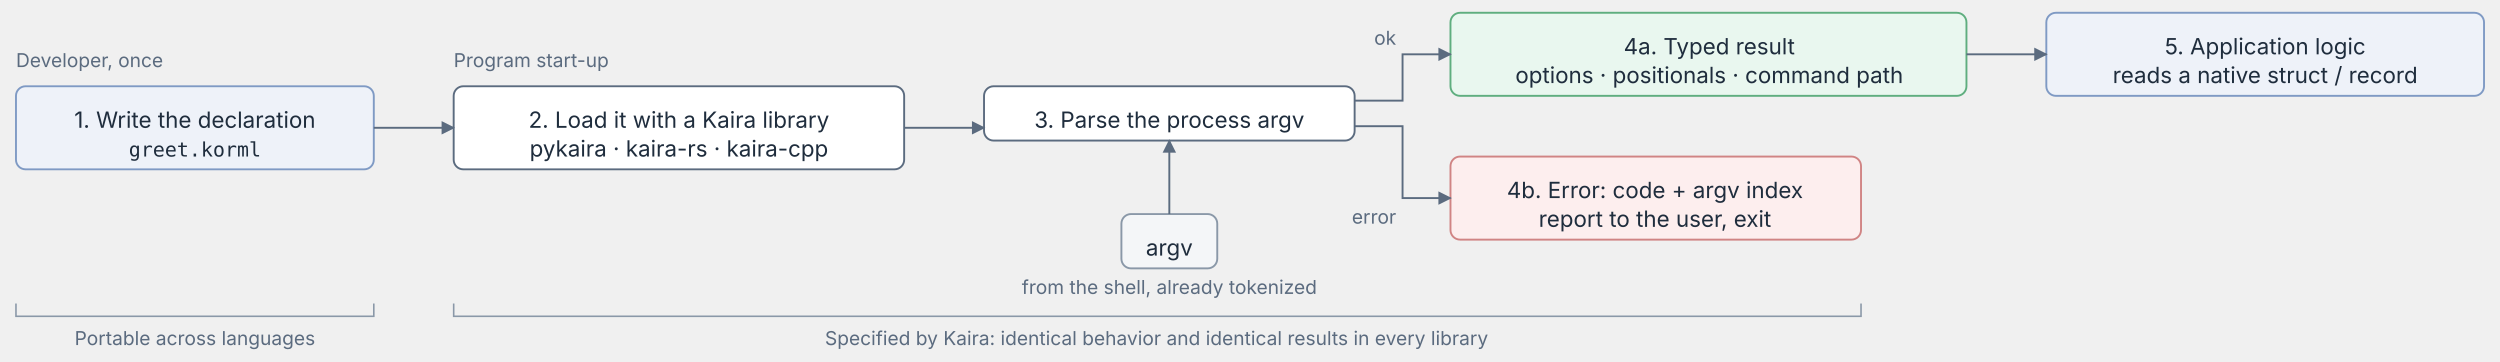
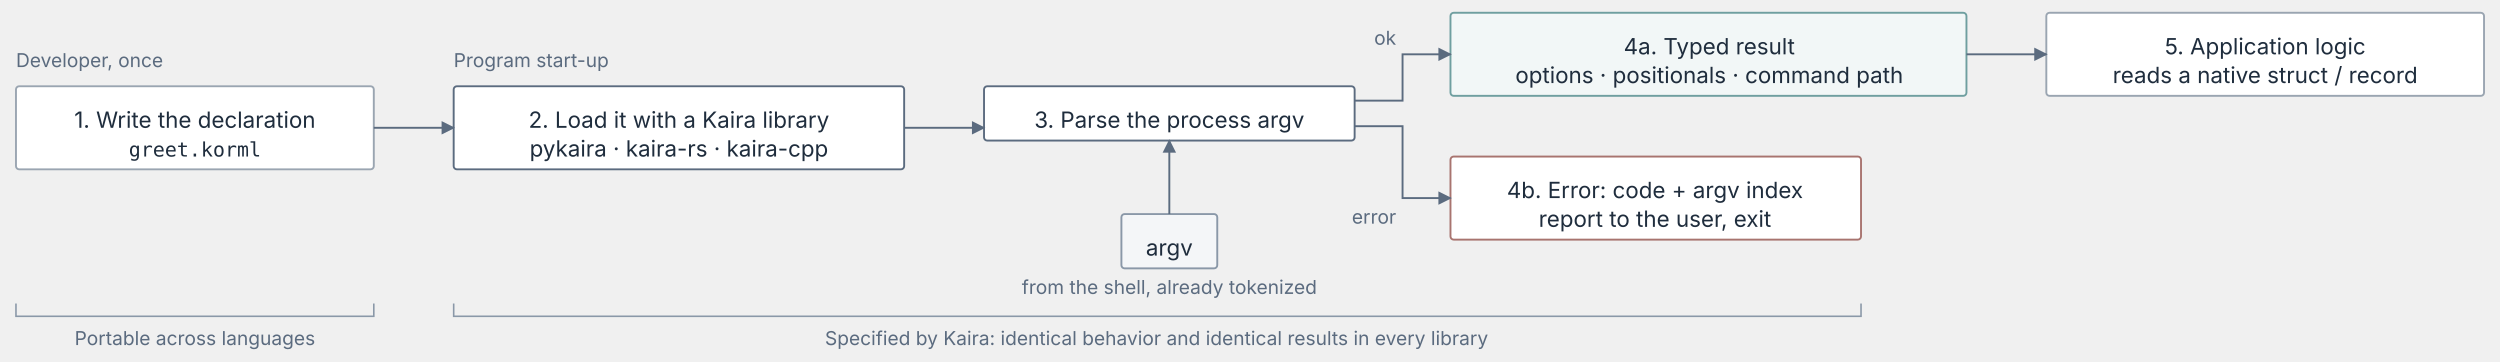
<svg xmlns="http://www.w3.org/2000/svg" viewBox="0 12 1565 226" font-family="Inter, Roboto, Helvetica, Arial, sans-serif" font-size="14" role="img" aria-labelledby="t d">
  <defs>
    <marker id="a" viewBox="0 0 10 10" refX="9" refY="5" markerWidth="7" markerHeight="7" orient="auto">
      <path d="M0 0 L10 5 L0 10 z" fill="#5b6b7f" />
    </marker>
  </defs>
  <style>
    .box { fill: #ffffff; stroke: #5b6b7f; stroke-width: 1.2; }
-     .you { fill: #eef2f9; stroke: #7f9ac4; } .in { fill: #f4f6f8; stroke: #8a98a8; }
-     .ok { fill: #e9f7ef; stroke: #5fae7f; } .err { fill: #fdeeee; stroke: #d08484; }
+     .you { fill: #ffffff; stroke: #9aa5b1; } .in { fill: #f4f6f8; stroke: #8a98a8; }
+     .ok { fill: #f2f7f7; stroke: #6f9fa0; } .err { fill: #ffffff; stroke: #a8746f; }
    .ln { fill: none; stroke: #5b6b7f; stroke-width: 1.2; marker-end: url(#a); }
    .br { fill: none; stroke: #8a98a8; stroke-width: 1; }
    .lbl { fill: #5b6b7f; font-size: 12px; } .t { fill: #1f2d3d; }
    .m { font-family: "JetBrains Mono", Menlo, monospace; font-size: 12.5px; }
  </style>
-   <rect class="box you" x="10" y="66" width="224" height="52" rx="6" />
+   <rect class="box you" x="10" y="66" width="224" height="52" rx="2" />
  <text class="t" x="122" y="92" text-anchor="middle">1. Write the declaration</text>
  <text class="t m" x="122" y="110" text-anchor="middle">greet.korml</text>
  <text class="lbl" x="10" y="54" text-anchor="start">Developer, once</text>
-   <rect class="box lib" x="284" y="66" width="282" height="52" rx="6" />
+   <rect class="box lib" x="284" y="66" width="282" height="52" rx="2" />
  <text class="t" x="425" y="92" text-anchor="middle">2. Load it with a Kaira library</text>
  <text class="t" x="425" y="110" text-anchor="middle">pykaira · kaira-rs · kaira-cpp</text>
  <text class="lbl" x="284" y="54" text-anchor="start">Program start-up</text>
  <path class="ln" d="M234 92 H284" />
-   <rect class="box lib" x="616" y="66" width="232" height="34" rx="6" />
+   <rect class="box lib" x="616" y="66" width="232" height="34" rx="2" />
  <text class="t" x="732" y="92" text-anchor="middle">3. Parse the process argv</text>
  <path class="ln" d="M566 92 H616" />
-   <rect class="box in" x="702" y="146" width="60" height="34" rx="6" />
+   <rect class="box in" x="702" y="146" width="60" height="34" rx="2" />
  <text class="t" x="732" y="172" text-anchor="middle">argv</text>
  <path class="ln" d="M732 146 V100" />
  <text class="lbl" x="732.0" y="196" text-anchor="middle">from the shell, already tokenized</text>
-   <rect class="box ok" x="908" y="20" width="323" height="52" rx="6" />
+   <rect class="box ok" x="908" y="20" width="323" height="52" rx="2" />
  <text class="t" x="1070" y="46" text-anchor="middle">4a. Typed result</text>
  <text class="t" x="1070" y="64" text-anchor="middle">options · positionals · command path</text>
-   <rect class="box err" x="908" y="110" width="257" height="52" rx="6" />
+   <rect class="box err" x="908" y="110" width="257" height="52" rx="2" />
  <text class="t" x="1036" y="136" text-anchor="middle">4b. Error: code + argv index</text>
  <text class="t" x="1036" y="154" text-anchor="middle">report to the user, exit</text>
  <path class="ln" d="M848 75 H878 V46 H908" />
  <path class="ln" d="M848 91 H878 V136 H908" />
  <text class="lbl" x="874" y="40" text-anchor="end">ok</text>
  <text class="lbl" x="874" y="152" text-anchor="end">error</text>
-   <rect class="box you" x="1281" y="20" width="274" height="52" rx="6" />
+   <rect class="box you" x="1281" y="20" width="274" height="52" rx="2" />
  <text class="t" x="1418" y="46" text-anchor="middle">5. Application logic</text>
  <text class="t" x="1418" y="64" text-anchor="middle">reads a native struct / record</text>
  <path class="ln" d="M1231 46 H1281" />
  <path class="br" d="M284 202 V210 H1165 V202" />
  <text class="lbl" x="724" y="228" text-anchor="middle">Specified by Kaira: identical behavior and identical results in every library</text>
  <path class="br" d="M10 202 V210 H234 V202" />
  <text class="lbl" x="122" y="228" text-anchor="middle">Portable across languages</text>
</svg>
